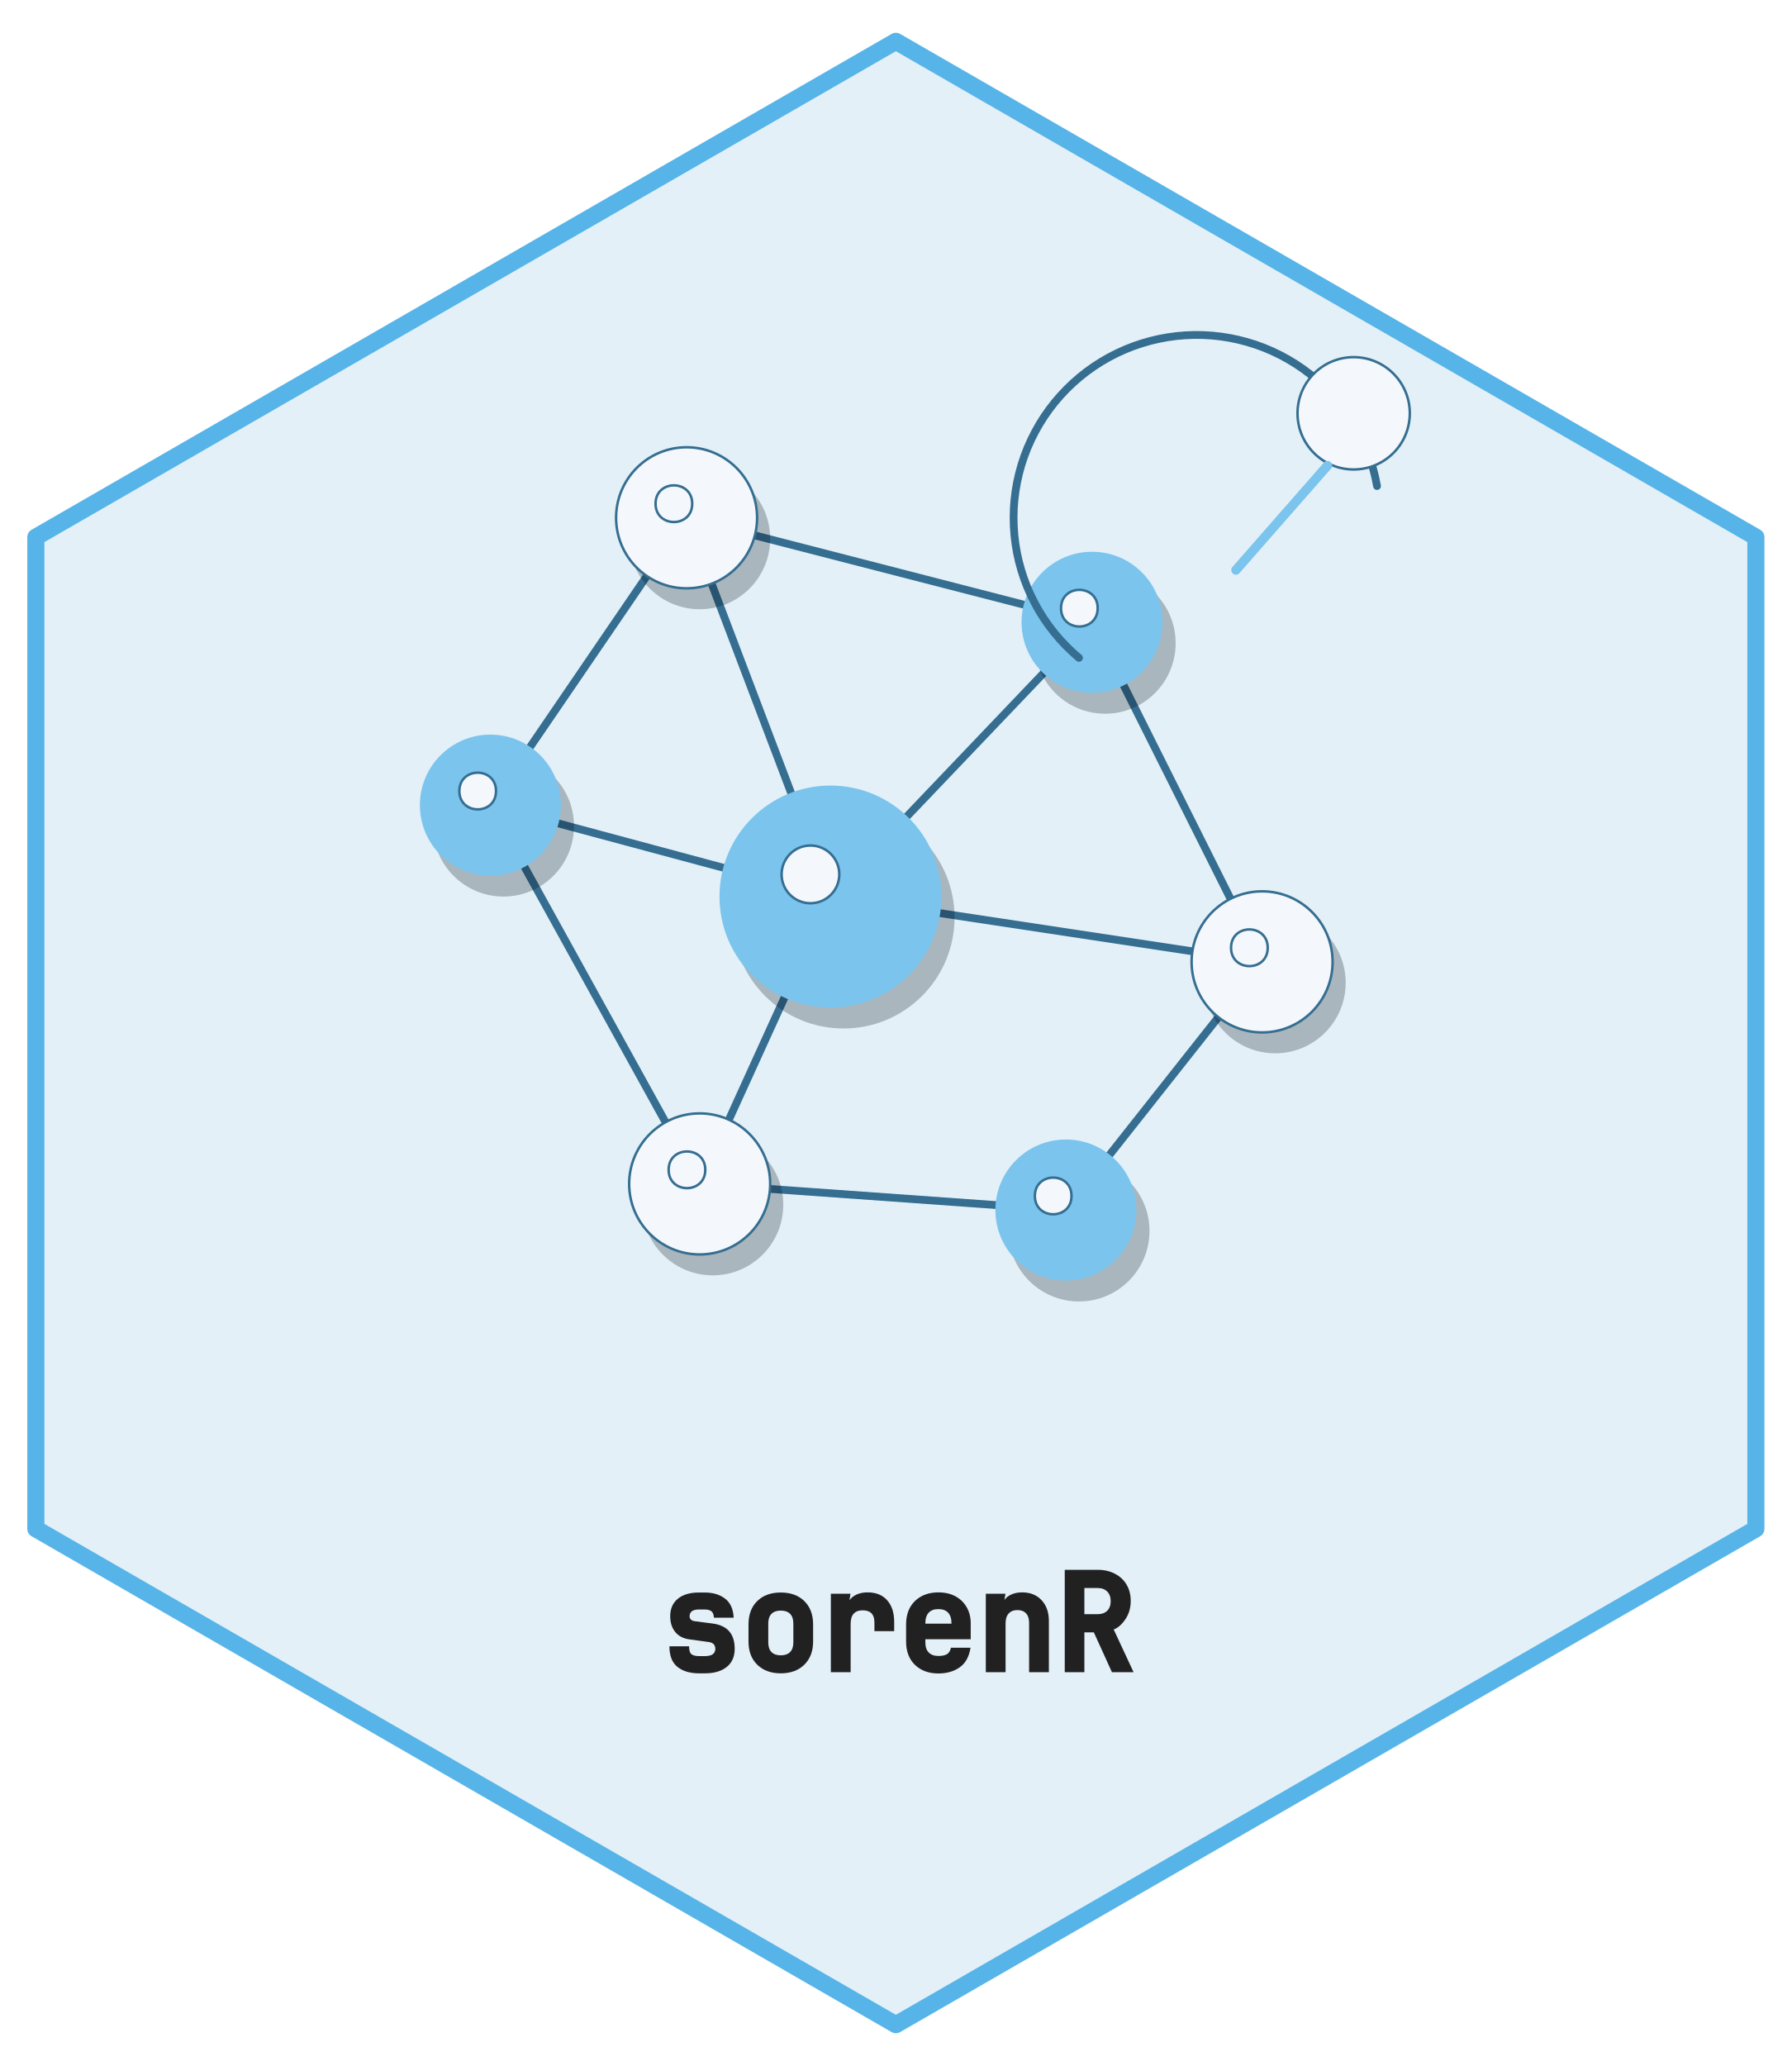
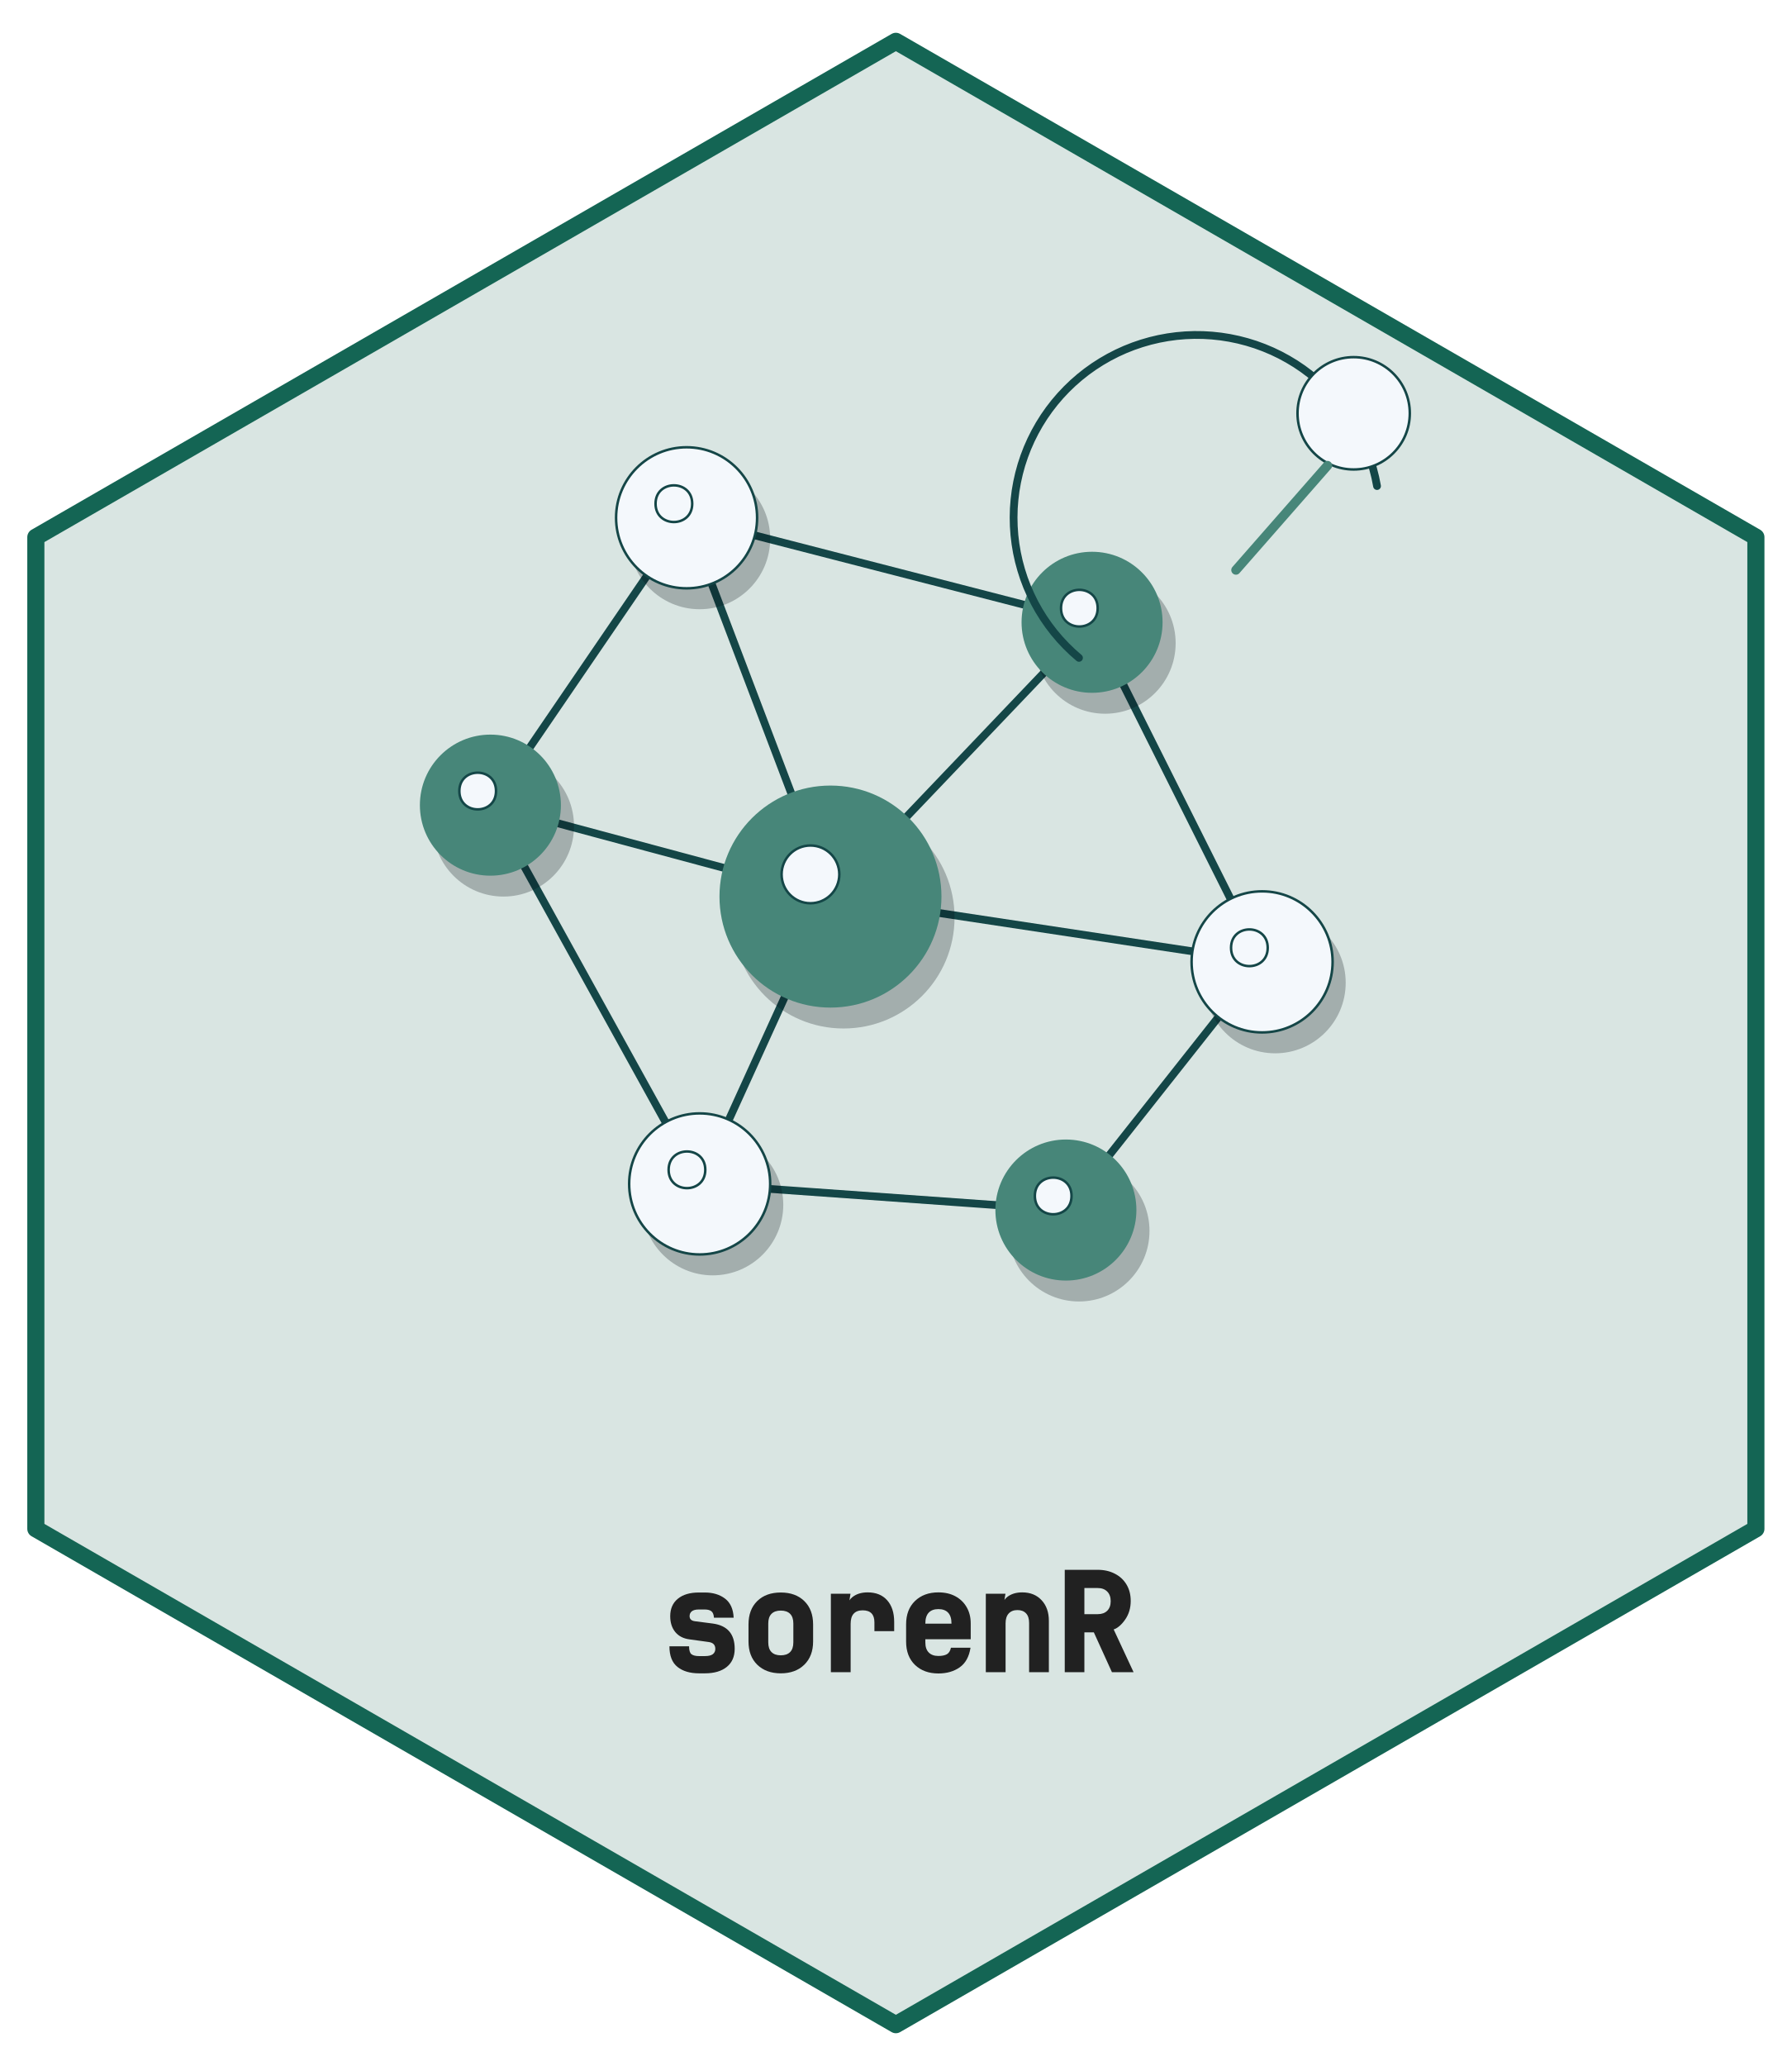
<svg xmlns="http://www.w3.org/2000/svg" xmlns:xlink="http://www.w3.org/1999/xlink" width="432" height="498" viewBox="0 0 432 498">
  <defs>
    <g>
      <g id="glyph-0-0">
        <path d="M 9.547 0.281 C 7.367 0.281 5.633 -0.234 4.344 -1.266 C 3.051 -2.297 2.406 -3.953 2.406 -6.234 L 7.141 -6.234 C 7.141 -5.266 7.332 -4.629 7.719 -4.328 C 8.113 -4.023 8.723 -3.875 9.547 -3.875 L 10.953 -3.875 C 11.816 -3.875 12.453 -4.023 12.859 -4.328 C 13.266 -4.641 13.469 -5.066 13.469 -5.609 C 13.469 -6.566 12.941 -7.117 11.891 -7.266 L 7.25 -7.906 C 5.781 -8.094 4.633 -8.68 3.812 -9.672 C 3 -10.672 2.594 -11.941 2.594 -13.484 C 2.594 -15.297 3.207 -16.703 4.438 -17.703 C 5.664 -18.703 7.348 -19.203 9.484 -19.203 L 10.922 -19.203 C 12.91 -19.203 14.547 -18.707 15.828 -17.719 C 17.109 -16.738 17.797 -15.207 17.891 -13.125 L 13.141 -13.125 C 13.086 -13.906 12.875 -14.43 12.5 -14.703 C 12.133 -14.973 11.609 -15.109 10.922 -15.109 L 9.484 -15.109 C 8.723 -15.109 8.16 -14.961 7.797 -14.672 C 7.441 -14.379 7.266 -13.992 7.266 -13.516 C 7.266 -12.805 7.688 -12.395 8.531 -12.281 L 12.875 -11.719 C 16.383 -11.238 18.141 -9.211 18.141 -5.641 C 18.141 -3.754 17.504 -2.297 16.234 -1.266 C 14.961 -0.234 13.203 0.281 10.953 0.281 Z M 9.547 0.281 " />
      </g>
      <g id="glyph-0-1">
        <path d="M 10.25 0.281 C 7.906 0.281 6.02 -0.406 4.594 -1.781 C 3.176 -3.164 2.469 -5.039 2.469 -7.406 L 2.469 -11.5 C 2.469 -13.883 3.172 -15.766 4.578 -17.141 C 5.984 -18.516 7.875 -19.203 10.25 -19.203 C 12.625 -19.203 14.516 -18.516 15.922 -17.141 C 17.336 -15.766 18.047 -13.883 18.047 -11.5 L 18.047 -7.406 C 18.047 -5.039 17.332 -3.164 15.906 -1.781 C 14.488 -0.406 12.602 0.281 10.25 0.281 Z M 10.25 -4.062 C 11.227 -4.062 11.977 -4.32 12.5 -4.844 C 13.02 -5.363 13.281 -6.145 13.281 -7.188 L 13.281 -11.734 C 13.281 -12.766 13.02 -13.539 12.5 -14.062 C 11.977 -14.582 11.227 -14.844 10.25 -14.844 C 9.281 -14.844 8.535 -14.582 8.016 -14.062 C 7.492 -13.539 7.234 -12.766 7.234 -11.734 L 7.234 -7.188 C 7.234 -6.145 7.492 -5.363 8.016 -4.844 C 8.535 -4.32 9.281 -4.062 10.25 -4.062 Z M 10.25 -4.062 " />
      </g>
      <g id="glyph-0-2">
        <path d="M 3.328 0 L 3.328 -18.906 L 8.062 -18.906 L 7.406 -14.797 C 7.176 -16.203 7.535 -17.289 8.484 -18.062 C 9.441 -18.844 10.68 -19.234 12.203 -19.234 C 14.211 -19.234 15.781 -18.598 16.906 -17.328 C 18.031 -16.066 18.594 -14.328 18.594 -12.109 L 18.594 -9.891 L 13.828 -9.891 L 13.828 -12.016 C 13.828 -13.941 12.883 -14.906 11 -14.906 C 10.039 -14.906 9.316 -14.633 8.828 -14.094 C 8.336 -13.562 8.094 -12.738 8.094 -11.625 L 8.094 0 Z M 3.328 0 " />
      </g>
      <g id="glyph-0-3">
        <path d="M 10.25 0.312 C 7.926 0.312 6.047 -0.375 4.609 -1.75 C 3.18 -3.133 2.469 -5.008 2.469 -7.375 L 2.469 -11.531 C 2.469 -13.895 3.18 -15.77 4.609 -17.156 C 6.047 -18.539 7.926 -19.234 10.25 -19.234 C 11.82 -19.234 13.188 -18.922 14.344 -18.297 C 15.508 -17.672 16.414 -16.797 17.062 -15.672 C 17.719 -14.547 18.047 -13.242 18.047 -11.766 L 18.047 -7.938 L 7.109 -7.938 L 7.109 -7.156 C 7.109 -6.094 7.383 -5.285 7.938 -4.734 C 8.488 -4.18 9.258 -3.906 10.25 -3.906 C 11.102 -3.906 11.781 -4.039 12.281 -4.312 C 12.781 -4.594 13.113 -5.117 13.281 -5.891 L 18 -5.891 C 17.656 -3.711 16.781 -2.133 15.375 -1.156 C 13.977 -0.176 12.27 0.312 10.25 0.312 Z M 7.109 -11.766 L 7.109 -11.688 L 13.406 -11.688 L 13.406 -11.797 C 13.406 -12.922 13.133 -13.77 12.594 -14.344 C 12.062 -14.914 11.281 -15.203 10.25 -15.203 C 9.227 -15.203 8.445 -14.91 7.906 -14.328 C 7.375 -13.754 7.109 -12.898 7.109 -11.766 Z M 7.109 -11.766 " />
      </g>
      <g id="glyph-0-4">
        <path d="M 2.688 0 L 2.688 -18.906 L 7.422 -18.906 L 6.766 -14.891 C 6.535 -16.285 6.891 -17.359 7.828 -18.109 C 8.773 -18.859 9.988 -19.234 11.469 -19.234 C 13.406 -19.234 14.957 -18.609 16.125 -17.359 C 17.301 -16.109 17.891 -14.445 17.891 -12.375 L 17.891 0 L 13.125 0 L 13.125 -11.859 C 13.125 -12.898 12.875 -13.676 12.375 -14.188 C 11.883 -14.707 11.195 -14.969 10.312 -14.969 C 9.414 -14.969 8.711 -14.691 8.203 -14.141 C 7.703 -13.598 7.453 -12.805 7.453 -11.766 L 7.453 0 Z M 2.688 0 " />
      </g>
      <g id="glyph-0-5">
        <path d="M 2.719 0 L 2.719 -24.672 L 10.672 -24.672 C 12.223 -24.672 13.598 -24.359 14.797 -23.734 C 16.004 -23.117 16.941 -22.25 17.609 -21.125 C 18.285 -20 18.625 -18.68 18.625 -17.172 C 18.625 -15.473 18.188 -13.988 17.312 -12.719 C 16.445 -11.457 15.516 -10.648 14.516 -10.297 L 19.312 0 L 14.094 0 L 9.734 -9.594 L 7.453 -9.594 L 7.453 0 Z M 7.453 -13.984 L 10.672 -13.984 C 11.648 -13.984 12.414 -14.258 12.969 -14.812 C 13.52 -15.363 13.797 -16.129 13.797 -17.109 C 13.797 -18.098 13.516 -18.875 12.953 -19.438 C 12.391 -20 11.629 -20.281 10.672 -20.281 L 7.453 -20.281 Z M 7.453 -13.984 " />
      </g>
    </g>
  </defs>
-   <path fill-rule="nonzero" fill="rgb(89.02%, 94.118%, 96.863%)" fill-opacity="1" stroke-width="4.125" stroke-linecap="round" stroke-linejoin="round" stroke="rgb(33.725%, 70.588%, 91.373%)" stroke-opacity="1" stroke-miterlimit="10" d="M 216 9.961 L 423.359 129.48 L 423.359 368.52 L 216 488.039 L 8.641 368.52 L 8.641 129.48 Z M 216 9.961 " />
-   <path fill="none" stroke-width="1.875" stroke-linecap="round" stroke-linejoin="round" stroke="rgb(20.784%, 43.137%, 56.863%)" stroke-opacity="1" stroke-miterlimit="10" d="M 118.238 194.078 L 165.543 124.812 " />
-   <path fill="none" stroke-width="1.875" stroke-linecap="round" stroke-linejoin="round" stroke="rgb(20.784%, 43.137%, 56.863%)" stroke-opacity="1" stroke-miterlimit="10" d="M 118.238 194.078 L 200.23 216.113 " />
-   <path fill="none" stroke-width="1.875" stroke-linecap="round" stroke-linejoin="round" stroke="rgb(20.784%, 43.137%, 56.863%)" stroke-opacity="1" stroke-miterlimit="10" d="M 118.238 194.078 L 168.695 285.379 " />
-   <path fill="none" stroke-width="1.875" stroke-linecap="round" stroke-linejoin="round" stroke="rgb(20.784%, 43.137%, 56.863%)" stroke-opacity="1" stroke-miterlimit="10" d="M 165.543 124.812 L 200.23 216.113 " />
-   <path fill="none" stroke-width="1.875" stroke-linecap="round" stroke-linejoin="round" stroke="rgb(20.784%, 43.137%, 56.863%)" stroke-opacity="1" stroke-miterlimit="10" d="M 165.543 124.812 L 263.305 150 " />
-   <path fill="none" stroke-width="1.875" stroke-linecap="round" stroke-linejoin="round" stroke="rgb(20.784%, 43.137%, 56.863%)" stroke-opacity="1" stroke-miterlimit="10" d="M 200.23 216.113 L 168.695 285.379 " />
-   <path fill="none" stroke-width="1.875" stroke-linecap="round" stroke-linejoin="round" stroke="rgb(20.784%, 43.137%, 56.863%)" stroke-opacity="1" stroke-miterlimit="10" d="M 200.23 216.113 L 263.305 150 " />
-   <path fill="none" stroke-width="1.875" stroke-linecap="round" stroke-linejoin="round" stroke="rgb(20.784%, 43.137%, 56.863%)" stroke-opacity="1" stroke-miterlimit="10" d="M 200.23 216.113 L 304.301 231.855 " />
-   <path fill="none" stroke-width="1.875" stroke-linecap="round" stroke-linejoin="round" stroke="rgb(20.784%, 43.137%, 56.863%)" stroke-opacity="1" stroke-miterlimit="10" d="M 168.695 285.379 L 256.996 291.676 " />
-   <path fill="none" stroke-width="1.875" stroke-linecap="round" stroke-linejoin="round" stroke="rgb(20.784%, 43.137%, 56.863%)" stroke-opacity="1" stroke-miterlimit="10" d="M 263.305 150 L 304.301 231.855 " />
-   <path fill="none" stroke-width="1.875" stroke-linecap="round" stroke-linejoin="round" stroke="rgb(20.784%, 43.137%, 56.863%)" stroke-opacity="1" stroke-miterlimit="10" d="M 304.301 231.855 L 256.996 291.676 " />
+   <path fill-rule="nonzero" fill="rgb(85.098%, 89.804%, 88.627%)" fill-opacity="1" stroke-width="4.125" stroke-linecap="round" stroke-linejoin="round" stroke="rgb(7.843%, 39.608%, 32.941%)" stroke-opacity="1" stroke-miterlimit="10" d="M 216 9.961 L 423.359 129.48 L 423.359 368.52 L 216 488.039 L 8.641 368.52 L 8.641 129.48 Z M 216 9.961 " />
+   <path fill="none" stroke-width="1.875" stroke-linecap="round" stroke-linejoin="round" stroke="rgb(7.843%, 27.451%, 27.843%)" stroke-opacity="1" stroke-miterlimit="10" d="M 118.238 194.078 L 165.543 124.812 " />
+   <path fill="none" stroke-width="1.875" stroke-linecap="round" stroke-linejoin="round" stroke="rgb(7.843%, 27.451%, 27.843%)" stroke-opacity="1" stroke-miterlimit="10" d="M 118.238 194.078 L 200.23 216.113 " />
+   <path fill="none" stroke-width="1.875" stroke-linecap="round" stroke-linejoin="round" stroke="rgb(7.843%, 27.451%, 27.843%)" stroke-opacity="1" stroke-miterlimit="10" d="M 118.238 194.078 L 168.695 285.379 " />
+   <path fill="none" stroke-width="1.875" stroke-linecap="round" stroke-linejoin="round" stroke="rgb(7.843%, 27.451%, 27.843%)" stroke-opacity="1" stroke-miterlimit="10" d="M 165.543 124.812 L 200.23 216.113 " />
+   <path fill="none" stroke-width="1.875" stroke-linecap="round" stroke-linejoin="round" stroke="rgb(7.843%, 27.451%, 27.843%)" stroke-opacity="1" stroke-miterlimit="10" d="M 165.543 124.812 L 263.305 150 " />
+   <path fill="none" stroke-width="1.875" stroke-linecap="round" stroke-linejoin="round" stroke="rgb(7.843%, 27.451%, 27.843%)" stroke-opacity="1" stroke-miterlimit="10" d="M 200.23 216.113 L 168.695 285.379 " />
+   <path fill="none" stroke-width="1.875" stroke-linecap="round" stroke-linejoin="round" stroke="rgb(7.843%, 27.451%, 27.843%)" stroke-opacity="1" stroke-miterlimit="10" d="M 200.23 216.113 L 263.305 150 " />
+   <path fill="none" stroke-width="1.875" stroke-linecap="round" stroke-linejoin="round" stroke="rgb(7.843%, 27.451%, 27.843%)" stroke-opacity="1" stroke-miterlimit="10" d="M 200.23 216.113 L 304.301 231.855 " />
+   <path fill="none" stroke-width="1.875" stroke-linecap="round" stroke-linejoin="round" stroke="rgb(7.843%, 27.451%, 27.843%)" stroke-opacity="1" stroke-miterlimit="10" d="M 168.695 285.379 L 256.996 291.676 " />
+   <path fill="none" stroke-width="1.875" stroke-linecap="round" stroke-linejoin="round" stroke="rgb(7.843%, 27.451%, 27.843%)" stroke-opacity="1" stroke-miterlimit="10" d="M 263.305 150 L 304.301 231.855 " />
+   <path fill="none" stroke-width="1.875" stroke-linecap="round" stroke-linejoin="round" stroke="rgb(7.843%, 27.451%, 27.843%)" stroke-opacity="1" stroke-miterlimit="10" d="M 304.301 231.855 L 256.996 291.676 " />
  <path fill-rule="nonzero" fill="rgb(1.176%, 3.922%, 7.059%)" fill-opacity="0.251" d="M 138.395 199.113 C 138.395 208.504 130.781 216.113 121.391 216.113 C 112.004 216.113 104.391 208.504 104.391 199.113 C 104.391 189.723 112.004 182.113 121.391 182.113 C 130.781 182.113 138.395 189.723 138.395 199.113 " />
-   <path fill-rule="nonzero" fill="rgb(48.235%, 76.863%, 92.941%)" fill-opacity="1" d="M 135.238 194.078 C 135.238 203.465 127.629 211.078 118.238 211.078 C 108.848 211.078 101.238 203.465 101.238 194.078 C 101.238 184.688 108.848 177.074 118.238 177.074 C 127.629 177.074 135.238 184.688 135.238 194.078 " />
-   <path fill-rule="nonzero" fill="rgb(95.686%, 97.255%, 98.824%)" fill-opacity="1" stroke-width="0.6" stroke-linecap="round" stroke-linejoin="round" stroke="rgb(20.784%, 43.137%, 56.863%)" stroke-opacity="1" stroke-miterlimit="10" d="M 119.594 190.676 C 119.594 196.57 110.754 196.57 110.754 190.676 C 110.754 184.781 119.594 184.781 119.594 190.676 " />
+   <path fill-rule="nonzero" fill="rgb(27.843%, 52.549%, 47.451%)" fill-opacity="1" d="M 135.238 194.078 C 135.238 203.465 127.629 211.078 118.238 211.078 C 108.848 211.078 101.238 203.465 101.238 194.078 C 101.238 184.688 108.848 177.074 118.238 177.074 C 127.629 177.074 135.238 184.688 135.238 194.078 " />
+   <path fill-rule="nonzero" fill="rgb(95.686%, 97.255%, 98.824%)" fill-opacity="1" stroke-width="0.6" stroke-linecap="round" stroke-linejoin="round" stroke="rgb(7.843%, 27.451%, 27.843%)" stroke-opacity="1" stroke-miterlimit="10" d="M 119.594 190.676 C 119.594 196.57 110.754 196.57 110.754 190.676 C 110.754 184.781 119.594 184.781 119.594 190.676 " />
  <path fill-rule="nonzero" fill="rgb(1.176%, 3.922%, 7.059%)" fill-opacity="0.251" d="M 185.695 129.852 C 185.695 139.238 178.086 146.852 168.695 146.852 C 159.305 146.852 151.695 139.238 151.695 129.852 C 151.695 120.461 159.305 112.848 168.695 112.848 C 178.086 112.848 185.695 120.461 185.695 129.852 " />
-   <path fill-rule="nonzero" fill="rgb(95.686%, 97.255%, 98.824%)" fill-opacity="1" stroke-width="0.6" stroke-linecap="round" stroke-linejoin="round" stroke="rgb(20.784%, 43.137%, 56.863%)" stroke-opacity="1" stroke-miterlimit="10" d="M 182.543 124.812 C 182.543 134.203 174.934 141.812 165.543 141.812 C 156.152 141.812 148.543 134.203 148.543 124.812 C 148.543 115.422 156.152 107.812 165.543 107.812 C 174.934 107.812 182.543 115.422 182.543 124.812 " />
-   <path fill-rule="nonzero" fill="rgb(95.686%, 97.255%, 98.824%)" fill-opacity="1" stroke-width="0.6" stroke-linecap="round" stroke-linejoin="round" stroke="rgb(20.784%, 43.137%, 56.863%)" stroke-opacity="1" stroke-miterlimit="10" d="M 166.898 121.414 C 166.898 127.305 158.059 127.305 158.059 121.414 C 158.059 115.52 166.898 115.52 166.898 121.414 " />
+   <path fill-rule="nonzero" fill="rgb(95.686%, 97.255%, 98.824%)" fill-opacity="1" stroke-width="0.6" stroke-linecap="round" stroke-linejoin="round" stroke="rgb(7.843%, 27.451%, 27.843%)" stroke-opacity="1" stroke-miterlimit="10" d="M 182.543 124.812 C 182.543 134.203 174.934 141.812 165.543 141.812 C 156.152 141.812 148.543 134.203 148.543 124.812 C 148.543 115.422 156.152 107.812 165.543 107.812 C 174.934 107.812 182.543 115.422 182.543 124.812 " />
+   <path fill-rule="nonzero" fill="rgb(95.686%, 97.255%, 98.824%)" fill-opacity="1" stroke-width="0.6" stroke-linecap="round" stroke-linejoin="round" stroke="rgb(7.843%, 27.451%, 27.843%)" stroke-opacity="1" stroke-miterlimit="10" d="M 166.898 121.414 C 166.898 127.305 158.059 127.305 158.059 121.414 C 158.059 115.52 166.898 115.52 166.898 121.414 " />
  <path fill-rule="nonzero" fill="rgb(1.176%, 3.922%, 7.059%)" fill-opacity="0.251" d="M 230.148 221.152 C 230.148 235.934 218.164 247.914 203.387 247.914 C 188.605 247.914 176.625 235.934 176.625 221.152 C 176.625 206.371 188.605 194.391 203.387 194.391 C 218.164 194.391 230.148 206.371 230.148 221.152 " />
-   <path fill-rule="nonzero" fill="rgb(48.235%, 76.863%, 92.941%)" fill-opacity="1" d="M 226.992 216.113 C 226.992 230.895 215.012 242.875 200.23 242.875 C 185.453 242.875 173.473 230.895 173.473 216.113 C 173.473 201.336 185.453 189.355 200.23 189.355 C 215.012 189.355 226.992 201.336 226.992 216.113 " />
-   <path fill-rule="nonzero" fill="rgb(95.686%, 97.255%, 98.824%)" fill-opacity="1" stroke-width="0.6" stroke-linecap="round" stroke-linejoin="round" stroke="rgb(20.784%, 43.137%, 56.863%)" stroke-opacity="1" stroke-miterlimit="10" d="M 202.363 210.762 C 202.363 214.605 199.25 217.723 195.406 217.723 C 191.562 217.723 188.449 214.605 188.449 210.762 C 188.449 206.922 191.562 203.805 195.406 203.805 C 199.25 203.805 202.363 206.922 202.363 210.762 " />
+   <path fill-rule="nonzero" fill="rgb(27.843%, 52.549%, 47.451%)" fill-opacity="1" d="M 226.992 216.113 C 226.992 230.895 215.012 242.875 200.23 242.875 C 185.453 242.875 173.473 230.895 173.473 216.113 C 173.473 201.336 185.453 189.355 200.23 189.355 C 215.012 189.355 226.992 201.336 226.992 216.113 " />
+   <path fill-rule="nonzero" fill="rgb(95.686%, 97.255%, 98.824%)" fill-opacity="1" stroke-width="0.6" stroke-linecap="round" stroke-linejoin="round" stroke="rgb(7.843%, 27.451%, 27.843%)" stroke-opacity="1" stroke-miterlimit="10" d="M 202.363 210.762 C 202.363 214.605 199.25 217.723 195.406 217.723 C 191.562 217.723 188.449 214.605 188.449 210.762 C 188.449 206.922 191.562 203.805 195.406 203.805 C 199.25 203.805 202.363 206.922 202.363 210.762 " />
  <path fill-rule="nonzero" fill="rgb(1.176%, 3.922%, 7.059%)" fill-opacity="0.251" d="M 188.852 290.418 C 188.852 299.805 181.238 307.418 171.848 307.418 C 162.461 307.418 154.848 299.805 154.848 290.418 C 154.848 281.027 162.461 273.414 171.848 273.414 C 181.238 273.414 188.852 281.027 188.852 290.418 " />
-   <path fill-rule="nonzero" fill="rgb(95.686%, 97.255%, 98.824%)" fill-opacity="1" stroke-width="0.6" stroke-linecap="round" stroke-linejoin="round" stroke="rgb(20.784%, 43.137%, 56.863%)" stroke-opacity="1" stroke-miterlimit="10" d="M 185.695 285.379 C 185.695 294.77 178.086 302.379 168.695 302.379 C 159.305 302.379 151.695 294.77 151.695 285.379 C 151.695 275.988 159.305 268.379 168.695 268.379 C 178.086 268.379 185.695 275.988 185.695 285.379 " />
-   <path fill-rule="nonzero" fill="rgb(95.686%, 97.255%, 98.824%)" fill-opacity="1" stroke-width="0.6" stroke-linecap="round" stroke-linejoin="round" stroke="rgb(20.784%, 43.137%, 56.863%)" stroke-opacity="1" stroke-miterlimit="10" d="M 170.051 281.977 C 170.051 287.871 161.211 287.871 161.211 281.977 C 161.211 276.086 170.051 276.086 170.051 281.977 " />
+   <path fill-rule="nonzero" fill="rgb(95.686%, 97.255%, 98.824%)" fill-opacity="1" stroke-width="0.6" stroke-linecap="round" stroke-linejoin="round" stroke="rgb(7.843%, 27.451%, 27.843%)" stroke-opacity="1" stroke-miterlimit="10" d="M 185.695 285.379 C 185.695 294.77 178.086 302.379 168.695 302.379 C 159.305 302.379 151.695 294.77 151.695 285.379 C 151.695 275.988 159.305 268.379 168.695 268.379 C 178.086 268.379 185.695 275.988 185.695 285.379 " />
+   <path fill-rule="nonzero" fill="rgb(95.686%, 97.255%, 98.824%)" fill-opacity="1" stroke-width="0.6" stroke-linecap="round" stroke-linejoin="round" stroke="rgb(7.843%, 27.451%, 27.843%)" stroke-opacity="1" stroke-miterlimit="10" d="M 170.051 281.977 C 170.051 287.871 161.211 287.871 161.211 281.977 C 161.211 276.086 170.051 276.086 170.051 281.977 " />
  <path fill-rule="nonzero" fill="rgb(1.176%, 3.922%, 7.059%)" fill-opacity="0.251" d="M 283.457 155.035 C 283.457 164.426 275.848 172.039 266.457 172.039 C 257.066 172.039 249.457 164.426 249.457 155.035 C 249.457 145.648 257.066 138.035 266.457 138.035 C 275.848 138.035 283.457 145.648 283.457 155.035 " />
-   <path fill-rule="nonzero" fill="rgb(48.235%, 76.863%, 92.941%)" fill-opacity="1" d="M 280.305 150 C 280.305 159.391 272.695 167 263.305 167 C 253.914 167 246.305 159.391 246.305 150 C 246.305 140.609 253.914 133 263.305 133 C 272.695 133 280.305 140.609 280.305 150 " />
-   <path fill-rule="nonzero" fill="rgb(95.686%, 97.255%, 98.824%)" fill-opacity="1" stroke-width="0.6" stroke-linecap="round" stroke-linejoin="round" stroke="rgb(20.784%, 43.137%, 56.863%)" stroke-opacity="1" stroke-miterlimit="10" d="M 264.66 146.598 C 264.66 152.492 255.82 152.492 255.82 146.598 C 255.82 140.707 264.66 140.707 264.66 146.598 " />
+   <path fill-rule="nonzero" fill="rgb(27.843%, 52.549%, 47.451%)" fill-opacity="1" d="M 280.305 150 C 280.305 159.391 272.695 167 263.305 167 C 253.914 167 246.305 159.391 246.305 150 C 246.305 140.609 253.914 133 263.305 133 C 272.695 133 280.305 140.609 280.305 150 " />
+   <path fill-rule="nonzero" fill="rgb(95.686%, 97.255%, 98.824%)" fill-opacity="1" stroke-width="0.6" stroke-linecap="round" stroke-linejoin="round" stroke="rgb(7.843%, 27.451%, 27.843%)" stroke-opacity="1" stroke-miterlimit="10" d="M 264.66 146.598 C 264.66 152.492 255.82 152.492 255.82 146.598 C 255.82 140.707 264.66 140.707 264.66 146.598 " />
  <path fill-rule="nonzero" fill="rgb(1.176%, 3.922%, 7.059%)" fill-opacity="0.251" d="M 324.457 236.895 C 324.457 246.285 316.844 253.895 307.453 253.895 C 298.066 253.895 290.453 246.285 290.453 236.895 C 290.453 227.504 298.066 219.895 307.453 219.895 C 316.844 219.895 324.457 227.504 324.457 236.895 " />
-   <path fill-rule="nonzero" fill="rgb(95.686%, 97.255%, 98.824%)" fill-opacity="1" stroke-width="0.6" stroke-linecap="round" stroke-linejoin="round" stroke="rgb(20.784%, 43.137%, 56.863%)" stroke-opacity="1" stroke-miterlimit="10" d="M 321.301 231.855 C 321.301 241.246 313.691 248.859 304.301 248.859 C 294.91 248.859 287.301 241.246 287.301 231.855 C 287.301 222.469 294.91 214.855 304.301 214.855 C 313.691 214.855 321.301 222.469 321.301 231.855 " />
-   <path fill-rule="nonzero" fill="rgb(95.686%, 97.255%, 98.824%)" fill-opacity="1" stroke-width="0.6" stroke-linecap="round" stroke-linejoin="round" stroke="rgb(20.784%, 43.137%, 56.863%)" stroke-opacity="1" stroke-miterlimit="10" d="M 305.656 228.457 C 305.656 234.352 296.816 234.352 296.816 228.457 C 296.816 222.562 305.656 222.562 305.656 228.457 " />
+   <path fill-rule="nonzero" fill="rgb(95.686%, 97.255%, 98.824%)" fill-opacity="1" stroke-width="0.6" stroke-linecap="round" stroke-linejoin="round" stroke="rgb(7.843%, 27.451%, 27.843%)" stroke-opacity="1" stroke-miterlimit="10" d="M 321.301 231.855 C 321.301 241.246 313.691 248.859 304.301 248.859 C 294.91 248.859 287.301 241.246 287.301 231.855 C 287.301 222.469 294.91 214.855 304.301 214.855 C 313.691 214.855 321.301 222.469 321.301 231.855 " />
+   <path fill-rule="nonzero" fill="rgb(95.686%, 97.255%, 98.824%)" fill-opacity="1" stroke-width="0.6" stroke-linecap="round" stroke-linejoin="round" stroke="rgb(7.843%, 27.451%, 27.843%)" stroke-opacity="1" stroke-miterlimit="10" d="M 305.656 228.457 C 305.656 234.352 296.816 234.352 296.816 228.457 C 296.816 222.562 305.656 222.562 305.656 228.457 " />
  <path fill-rule="nonzero" fill="rgb(1.176%, 3.922%, 7.059%)" fill-opacity="0.251" d="M 277.152 296.711 C 277.152 306.102 269.539 313.715 260.152 313.715 C 250.762 313.715 243.148 306.102 243.148 296.711 C 243.148 287.324 250.762 279.711 260.152 279.711 C 269.539 279.711 277.152 287.324 277.152 296.711 " />
-   <path fill-rule="nonzero" fill="rgb(48.235%, 76.863%, 92.941%)" fill-opacity="1" d="M 273.996 291.676 C 273.996 301.066 266.387 308.676 256.996 308.676 C 247.605 308.676 239.996 301.066 239.996 291.676 C 239.996 282.285 247.605 274.676 256.996 274.676 C 266.387 274.676 273.996 282.285 273.996 291.676 " />
-   <path fill-rule="nonzero" fill="rgb(95.686%, 97.255%, 98.824%)" fill-opacity="1" stroke-width="0.6" stroke-linecap="round" stroke-linejoin="round" stroke="rgb(20.784%, 43.137%, 56.863%)" stroke-opacity="1" stroke-miterlimit="10" d="M 258.352 288.273 C 258.352 294.168 249.512 294.168 249.512 288.273 C 249.512 282.383 258.352 282.383 258.352 288.273 " />
-   <path fill="none" stroke-width="1.875" stroke-linecap="round" stroke-linejoin="round" stroke="rgb(20.784%, 43.137%, 56.863%)" stroke-opacity="1" stroke-miterlimit="10" d="M 332.012 117.16 L 331.59 115.059 L 331.062 112.98 L 330.438 110.934 L 329.711 108.918 L 328.891 106.938 L 327.973 105.004 L 326.961 103.113 L 325.859 101.273 L 324.672 99.492 L 323.395 97.77 L 322.039 96.109 L 320.602 94.52 L 319.09 93 L 317.504 91.555 L 315.852 90.188 L 314.137 88.902 L 312.359 87.703 L 310.523 86.594 L 308.637 85.57 L 306.703 84.641 L 304.727 83.809 L 302.715 83.07 L 300.664 82.434 L 298.59 81.895 L 296.488 81.457 L 294.367 81.121 L 292.234 80.891 L 290.094 80.762 L 287.949 80.738 L 285.805 80.82 L 283.664 81.004 L 281.539 81.293 L 279.43 81.684 L 277.34 82.176 L 275.281 82.77 L 273.25 83.461 L 271.254 84.25 L 269.301 85.137 L 267.395 86.117 L 265.535 87.188 L 263.73 88.348 L 261.984 89.594 L 260.305 90.922 L 258.688 92.332 L 257.141 93.82 L 255.672 95.379 L 254.277 97.008 L 252.965 98.699 L 251.734 100.457 L 250.594 102.27 L 249.543 104.137 L 248.582 106.055 L 247.715 108.012 L 246.945 110.012 L 246.273 112.047 L 245.703 114.113 L 245.234 116.203 L 244.863 118.312 L 244.602 120.438 L 244.438 122.574 L 244.383 124.715 L 244.43 126.855 L 244.582 128.992 L 244.836 131.121 L 245.195 133.234 L 245.656 135.324 L 246.219 137.391 L 246.879 139.43 L 247.641 141.434 L 248.5 143.398 L 249.449 145.316 L 250.492 147.188 L 251.629 149.008 L 252.848 150.77 L 254.152 152.469 L 255.539 154.102 L 257.004 155.668 L 258.543 157.16 L 260.152 158.578 " />
-   <path fill-rule="nonzero" fill="rgb(95.686%, 97.255%, 98.824%)" fill-opacity="1" stroke-width="0.6" stroke-linecap="round" stroke-linejoin="round" stroke="rgb(20.784%, 43.137%, 56.863%)" stroke-opacity="1" stroke-miterlimit="10" d="M 339.914 99.625 C 339.914 107.102 333.852 113.164 326.375 113.164 C 318.898 113.164 312.84 107.102 312.84 99.625 C 312.84 92.148 318.898 86.09 326.375 86.09 C 333.852 86.09 339.914 92.148 339.914 99.625 " />
-   <path fill="none" stroke-width="2.25" stroke-linecap="round" stroke-linejoin="round" stroke="rgb(48.235%, 76.863%, 92.941%)" stroke-opacity="1" stroke-miterlimit="10" d="M 297.992 137.406 L 320.07 112.219 " />
+   <path fill-rule="nonzero" fill="rgb(27.843%, 52.549%, 47.451%)" fill-opacity="1" d="M 273.996 291.676 C 273.996 301.066 266.387 308.676 256.996 308.676 C 247.605 308.676 239.996 301.066 239.996 291.676 C 239.996 282.285 247.605 274.676 256.996 274.676 C 266.387 274.676 273.996 282.285 273.996 291.676 " />
+   <path fill-rule="nonzero" fill="rgb(95.686%, 97.255%, 98.824%)" fill-opacity="1" stroke-width="0.6" stroke-linecap="round" stroke-linejoin="round" stroke="rgb(7.843%, 27.451%, 27.843%)" stroke-opacity="1" stroke-miterlimit="10" d="M 258.352 288.273 C 258.352 294.168 249.512 294.168 249.512 288.273 C 249.512 282.383 258.352 282.383 258.352 288.273 " />
+   <path fill="none" stroke-width="1.875" stroke-linecap="round" stroke-linejoin="round" stroke="rgb(7.843%, 27.451%, 27.843%)" stroke-opacity="1" stroke-miterlimit="10" d="M 332.012 117.16 L 331.59 115.059 L 331.062 112.98 L 330.438 110.934 L 329.711 108.918 L 328.891 106.938 L 327.973 105.004 L 326.961 103.113 L 325.859 101.273 L 324.672 99.492 L 323.395 97.77 L 322.039 96.109 L 320.602 94.52 L 319.09 93 L 317.504 91.555 L 315.852 90.188 L 314.137 88.902 L 312.359 87.703 L 310.523 86.594 L 308.637 85.57 L 306.703 84.641 L 304.727 83.809 L 302.715 83.07 L 300.664 82.434 L 298.59 81.895 L 296.488 81.457 L 294.367 81.121 L 292.234 80.891 L 290.094 80.762 L 287.949 80.738 L 285.805 80.82 L 283.664 81.004 L 281.539 81.293 L 279.43 81.684 L 277.34 82.176 L 275.281 82.77 L 273.25 83.461 L 271.254 84.25 L 269.301 85.137 L 267.395 86.117 L 265.535 87.188 L 263.73 88.348 L 261.984 89.594 L 260.305 90.922 L 258.688 92.332 L 257.141 93.82 L 255.672 95.379 L 254.277 97.008 L 252.965 98.699 L 251.734 100.457 L 250.594 102.27 L 249.543 104.137 L 248.582 106.055 L 247.715 108.012 L 246.945 110.012 L 246.273 112.047 L 245.703 114.113 L 245.234 116.203 L 244.863 118.312 L 244.602 120.438 L 244.438 122.574 L 244.383 124.715 L 244.43 126.855 L 244.582 128.992 L 244.836 131.121 L 245.195 133.234 L 245.656 135.324 L 246.219 137.391 L 246.879 139.43 L 247.641 141.434 L 248.5 143.398 L 249.449 145.316 L 250.492 147.188 L 251.629 149.008 L 252.848 150.77 L 254.152 152.469 L 255.539 154.102 L 257.004 155.668 L 258.543 157.16 L 260.152 158.578 " />
+   <path fill-rule="nonzero" fill="rgb(95.686%, 97.255%, 98.824%)" fill-opacity="1" stroke-width="0.6" stroke-linecap="round" stroke-linejoin="round" stroke="rgb(7.843%, 27.451%, 27.843%)" stroke-opacity="1" stroke-miterlimit="10" d="M 339.914 99.625 C 339.914 107.102 333.852 113.164 326.375 113.164 C 318.898 113.164 312.84 107.102 312.84 99.625 C 312.84 92.148 318.898 86.09 326.375 86.09 C 333.852 86.09 339.914 92.148 339.914 99.625 " />
+   <path fill="none" stroke-width="2.25" stroke-linecap="round" stroke-linejoin="round" stroke="rgb(27.843%, 52.549%, 47.451%)" stroke-opacity="1" stroke-miterlimit="10" d="M 297.992 137.406 L 320.07 112.219 " />
  <g fill="rgb(12.941%, 12.941%, 12.941%)" fill-opacity="1">
    <use xlink:href="#glyph-0-0" x="159" y="403.069" />
    <use xlink:href="#glyph-0-1" x="178" y="403.069" />
    <use xlink:href="#glyph-0-2" x="197" y="403.069" />
    <use xlink:href="#glyph-0-3" x="216" y="403.069" />
    <use xlink:href="#glyph-0-4" x="235" y="403.069" />
    <use xlink:href="#glyph-0-5" x="254" y="403.069" />
  </g>
</svg>
